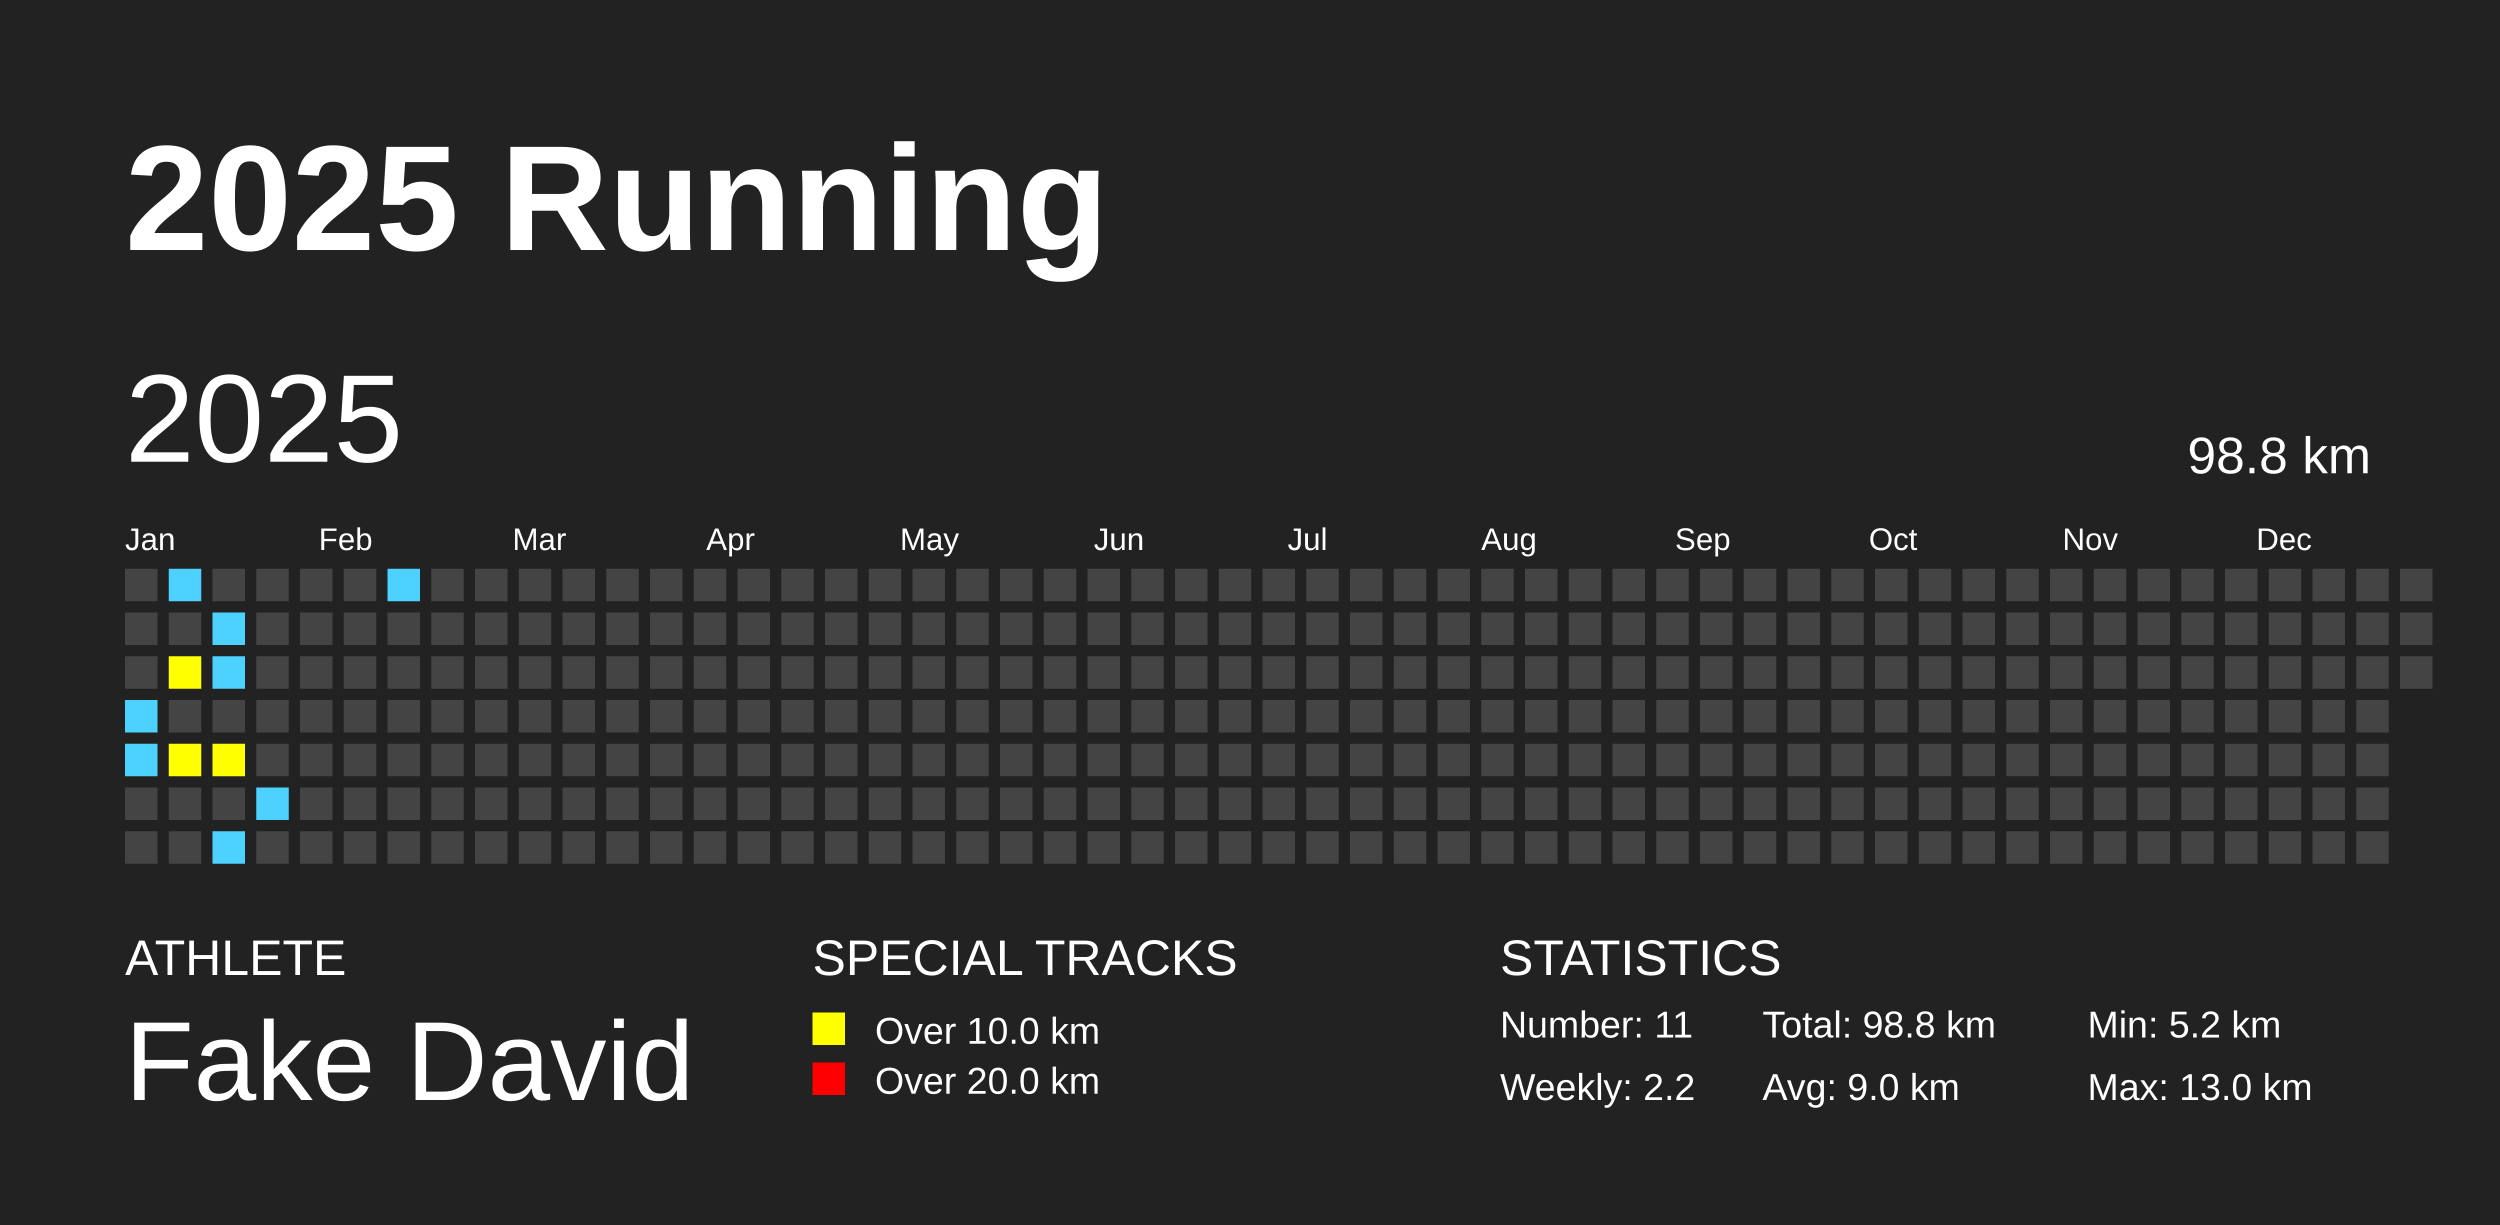
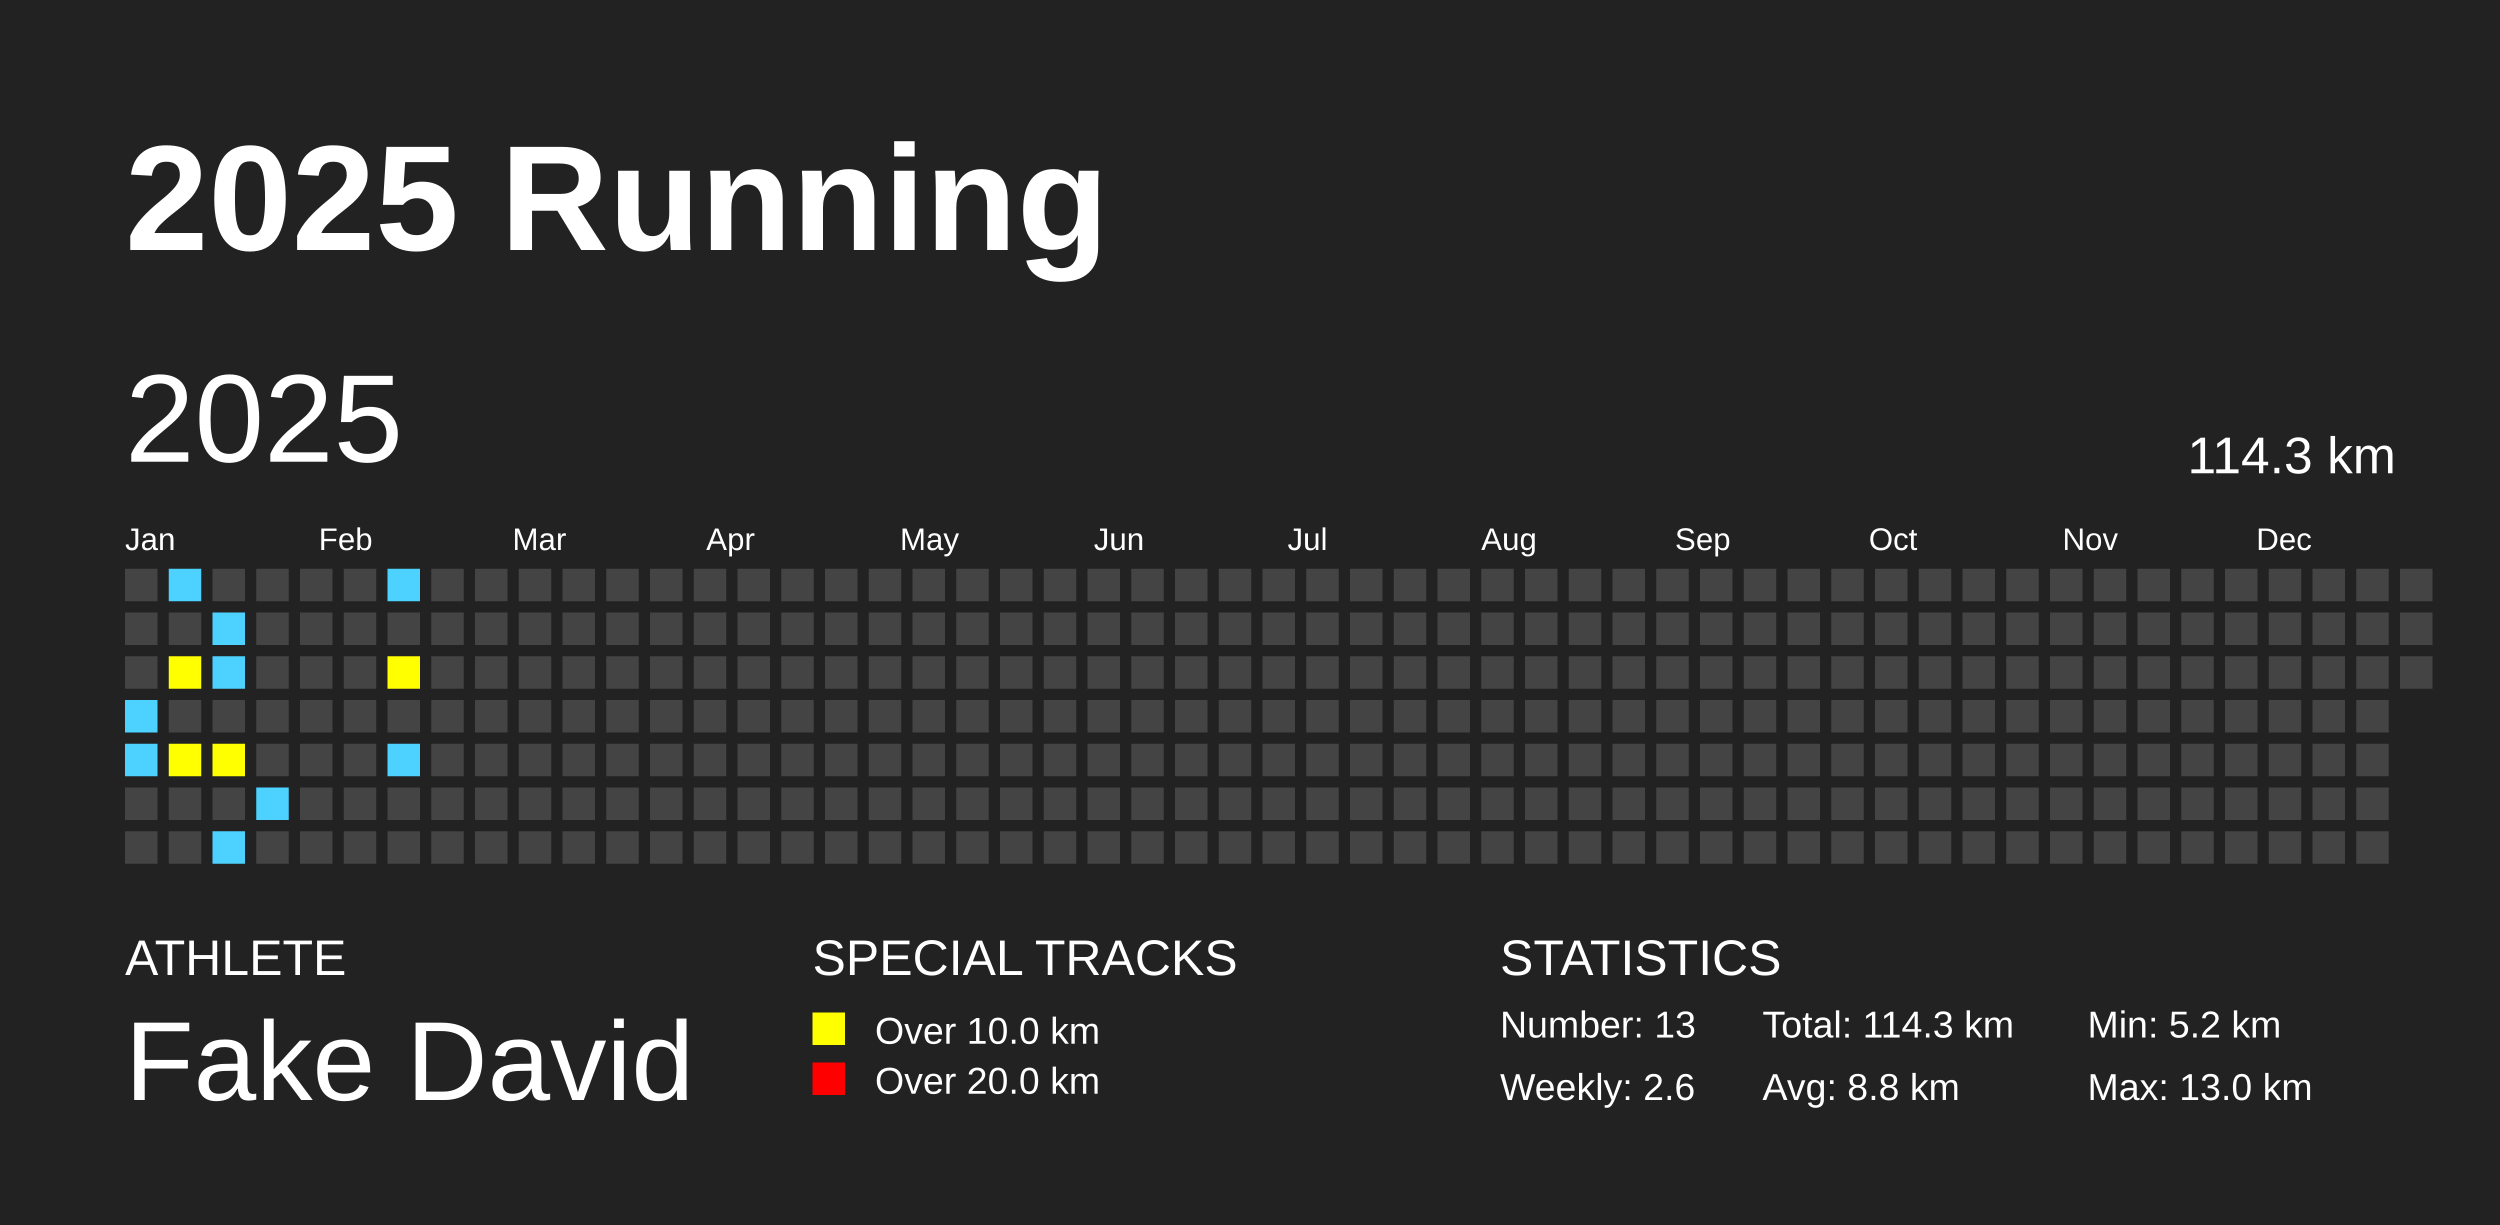
<svg xmlns="http://www.w3.org/2000/svg" baseProfile="full" height="98mm" version="1.1" viewBox="0,0,200,98" width="200mm">
  <defs />
  <rect fill="#222222" height="98" width="200" x="0" y="0" />
  <text fill="#FFFFFF" style="font-size:12px; font-family:Arial; font-weight:bold;" x="10" y="20">2025 Running</text>
  <text fill="#FFFFFF" style="font-size:4px; font-family:Arial" x="10" y="78">ATHLETE</text>
  <text fill="#FFFFFF" style="font-size:9px; font-family:Arial" x="10" y="88">Fake David</text>
  <text fill="#FFFFFF" style="font-size:4px; font-family:Arial" x="65" y="78">SPECIAL TRACKS</text>
  <rect fill="yellow" height="2.6" width="2.6" x="65" y="81" />
  <text fill="#FFFFFF" style="font-size:3px; font-family:Arial" x="70" y="83.5">Over 10.0 km</text>
  <rect fill="red" height="2.6" width="2.6" x="65" y="85" />
  <text fill="#FFFFFF" style="font-size:3px; font-family:Arial" x="70" y="87.5">Over 20.0 km</text>
  <text fill="#FFFFFF" style="font-size:4px; font-family:Arial" x="120" y="78">STATISTICS</text>
-   <text fill="#FFFFFF" style="font-size:3px; font-family:Arial" x="120" y="83">Number: 11</text>
-   <text fill="#FFFFFF" style="font-size:3px; font-family:Arial" x="120" y="88">Weekly: 2.2</text>
-   <text fill="#FFFFFF" style="font-size:3px; font-family:Arial" x="141" y="83">Total: 98.8 km</text>
-   <text fill="#FFFFFF" style="font-size:3px; font-family:Arial" x="141" y="88">Avg: 9.0 km</text>
+   <text fill="#FFFFFF" style="font-size:3px; font-family:Arial" x="120" y="83">Number: 13</text>
+   <text fill="#FFFFFF" style="font-size:3px; font-family:Arial" x="120" y="88">Weekly: 2.6</text>
+   <text fill="#FFFFFF" style="font-size:3px; font-family:Arial" x="141" y="83">Total: 114.3 km</text>
+   <text fill="#FFFFFF" style="font-size:3px; font-family:Arial" x="141" y="88">Avg: 8.8 km</text>
  <text fill="#FFFFFF" style="font-size:3px; font-family:Arial" x="167" y="83">Min: 5.2 km</text>
  <text fill="#FFFFFF" style="font-size:3px; font-family:Arial" x="167" y="88">Max: 13.0 km</text>
  <text dominant-baseline="hanging" fill="#FFFFFF" style="font-size:10.0px; font-family:Arial;" x="10" y="30">2025</text>
-   <text dominant-baseline="hanging" fill="#FFFFFF" style="font-size:4.125px; font-family:Arial;" x="175" y="35">98.8 km</text>
+   <text dominant-baseline="hanging" fill="#FFFFFF" style="font-size:4.125px; font-family:Arial;" x="175" y="35">114.3 km</text>
  <text fill="#FFFFFF" style="font-size:2.5px; font-family:Arial" x="10.0" y="44">Jan</text>
  <text fill="#FFFFFF" style="font-size:2.5px; font-family:Arial" x="25.5" y="44">Feb</text>
  <text fill="#FFFFFF" style="font-size:2.5px; font-family:Arial" x="41.0" y="44">Mar</text>
  <text fill="#FFFFFF" style="font-size:2.5px; font-family:Arial" x="56.5" y="44">Apr</text>
  <text fill="#FFFFFF" style="font-size:2.5px; font-family:Arial" x="72.0" y="44">May</text>
  <text fill="#FFFFFF" style="font-size:2.5px; font-family:Arial" x="87.5" y="44">Jun</text>
  <text fill="#FFFFFF" style="font-size:2.5px; font-family:Arial" x="103.0" y="44">Jul</text>
  <text fill="#FFFFFF" style="font-size:2.5px; font-family:Arial" x="118.5" y="44">Aug</text>
  <text fill="#FFFFFF" style="font-size:2.5px; font-family:Arial" x="134.0" y="44">Sep</text>
  <text fill="#FFFFFF" style="font-size:2.5px; font-family:Arial" x="149.5" y="44">Oct</text>
  <text fill="#FFFFFF" style="font-size:2.5px; font-family:Arial" x="165.0" y="44">Nov</text>
  <text fill="#FFFFFF" style="font-size:2.5px; font-family:Arial" x="180.5" y="44">Dec</text>
  <rect fill="#444444" height="2.6" width="2.6" x="10.0" y="45.5" />
  <rect fill="#444444" height="2.6" width="2.6" x="10.0" y="49.0" />
  <rect fill="#444444" height="2.6" width="2.6" x="10.0" y="52.5" />
  <rect fill="#4DD2FF" height="2.6" width="2.6" x="10.0" y="56.0" />
  <rect fill="#4DD2FF" height="2.6" width="2.6" x="10.0" y="59.5" />
  <rect fill="#444444" height="2.6" width="2.6" x="10.0" y="63.0" />
  <rect fill="#444444" height="2.6" width="2.6" x="10.0" y="66.5" />
  <rect fill="#4DD2FF" height="2.6" width="2.6" x="13.5" y="45.5" />
  <rect fill="#444444" height="2.6" width="2.6" x="13.5" y="49.0" />
  <rect fill="yellow" height="2.6" width="2.6" x="13.5" y="52.5" />
  <rect fill="#444444" height="2.6" width="2.6" x="13.5" y="56.0" />
  <rect fill="yellow" height="2.6" width="2.6" x="13.5" y="59.5" />
  <rect fill="#444444" height="2.6" width="2.6" x="13.5" y="63.0" />
  <rect fill="#444444" height="2.6" width="2.6" x="13.5" y="66.5" />
  <rect fill="#444444" height="2.6" width="2.6" x="17.0" y="45.5" />
  <rect fill="#4DD2FF" height="2.6" width="2.6" x="17.0" y="49.0" />
  <rect fill="#4DD2FF" height="2.6" width="2.6" x="17.0" y="52.5" />
  <rect fill="#444444" height="2.6" width="2.6" x="17.0" y="56.0" />
  <rect fill="yellow" height="2.6" width="2.6" x="17.0" y="59.5" />
  <rect fill="#444444" height="2.6" width="2.6" x="17.0" y="63.0" />
  <rect fill="#4DD2FF" height="2.6" width="2.6" x="17.0" y="66.5" />
  <rect fill="#444444" height="2.6" width="2.6" x="20.5" y="45.5" />
  <rect fill="#444444" height="2.6" width="2.6" x="20.5" y="49.0" />
  <rect fill="#444444" height="2.6" width="2.6" x="20.5" y="52.5" />
  <rect fill="#444444" height="2.6" width="2.6" x="20.5" y="56.0" />
  <rect fill="#444444" height="2.6" width="2.6" x="20.5" y="59.5" />
  <rect fill="#4DD2FF" height="2.6" width="2.6" x="20.5" y="63.0" />
  <rect fill="#444444" height="2.6" width="2.6" x="20.5" y="66.5" />
  <rect fill="#444444" height="2.6" width="2.6" x="24.0" y="45.5" />
  <rect fill="#444444" height="2.6" width="2.6" x="24.0" y="49.0" />
  <rect fill="#444444" height="2.6" width="2.6" x="24.0" y="52.5" />
  <rect fill="#444444" height="2.6" width="2.6" x="24.0" y="56.0" />
  <rect fill="#444444" height="2.6" width="2.6" x="24.0" y="59.5" />
  <rect fill="#444444" height="2.6" width="2.6" x="24.0" y="63.0" />
  <rect fill="#444444" height="2.6" width="2.6" x="24.0" y="66.5" />
  <rect fill="#444444" height="2.6" width="2.6" x="27.5" y="45.5" />
  <rect fill="#444444" height="2.6" width="2.6" x="27.5" y="49.0" />
  <rect fill="#444444" height="2.6" width="2.6" x="27.5" y="52.5" />
  <rect fill="#444444" height="2.6" width="2.6" x="27.5" y="56.0" />
  <rect fill="#444444" height="2.6" width="2.6" x="27.5" y="59.5" />
  <rect fill="#444444" height="2.6" width="2.6" x="27.5" y="63.0" />
  <rect fill="#444444" height="2.6" width="2.6" x="27.5" y="66.5" />
  <rect fill="#4DD2FF" height="2.6" width="2.6" x="31.0" y="45.5" />
  <rect fill="#444444" height="2.6" width="2.6" x="31.0" y="49.0" />
-   <rect fill="#444444" height="2.6" width="2.6" x="31.0" y="52.5" />
+   <rect fill="yellow" height="2.6" width="2.6" x="31.0" y="52.5" />
  <rect fill="#444444" height="2.6" width="2.6" x="31.0" y="56.0" />
-   <rect fill="#444444" height="2.6" width="2.6" x="31.0" y="59.5" />
+   <rect fill="#4DD2FF" height="2.6" width="2.6" x="31.0" y="59.5" />
  <rect fill="#444444" height="2.6" width="2.6" x="31.0" y="63.0" />
  <rect fill="#444444" height="2.6" width="2.6" x="31.0" y="66.5" />
  <rect fill="#444444" height="2.6" width="2.6" x="34.5" y="45.5" />
  <rect fill="#444444" height="2.6" width="2.6" x="34.5" y="49.0" />
  <rect fill="#444444" height="2.6" width="2.6" x="34.5" y="52.5" />
  <rect fill="#444444" height="2.6" width="2.6" x="34.5" y="56.0" />
  <rect fill="#444444" height="2.6" width="2.6" x="34.5" y="59.5" />
  <rect fill="#444444" height="2.6" width="2.6" x="34.5" y="63.0" />
  <rect fill="#444444" height="2.6" width="2.6" x="34.5" y="66.5" />
  <rect fill="#444444" height="2.6" width="2.6" x="38.0" y="45.5" />
  <rect fill="#444444" height="2.6" width="2.6" x="38.0" y="49.0" />
  <rect fill="#444444" height="2.6" width="2.6" x="38.0" y="52.5" />
  <rect fill="#444444" height="2.6" width="2.6" x="38.0" y="56.0" />
  <rect fill="#444444" height="2.6" width="2.6" x="38.0" y="59.5" />
  <rect fill="#444444" height="2.6" width="2.6" x="38.0" y="63.0" />
  <rect fill="#444444" height="2.6" width="2.6" x="38.0" y="66.5" />
  <rect fill="#444444" height="2.6" width="2.6" x="41.5" y="45.5" />
  <rect fill="#444444" height="2.6" width="2.6" x="41.5" y="49.0" />
  <rect fill="#444444" height="2.6" width="2.6" x="41.5" y="52.5" />
  <rect fill="#444444" height="2.6" width="2.6" x="41.5" y="56.0" />
  <rect fill="#444444" height="2.6" width="2.6" x="41.5" y="59.5" />
  <rect fill="#444444" height="2.6" width="2.6" x="41.5" y="63.0" />
  <rect fill="#444444" height="2.6" width="2.6" x="41.5" y="66.5" />
  <rect fill="#444444" height="2.6" width="2.6" x="45.0" y="45.5" />
  <rect fill="#444444" height="2.6" width="2.6" x="45.0" y="49.0" />
  <rect fill="#444444" height="2.6" width="2.6" x="45.0" y="52.5" />
  <rect fill="#444444" height="2.6" width="2.6" x="45.0" y="56.0" />
  <rect fill="#444444" height="2.6" width="2.6" x="45.0" y="59.5" />
  <rect fill="#444444" height="2.6" width="2.6" x="45.0" y="63.0" />
  <rect fill="#444444" height="2.6" width="2.6" x="45.0" y="66.5" />
  <rect fill="#444444" height="2.6" width="2.6" x="48.5" y="45.5" />
  <rect fill="#444444" height="2.6" width="2.6" x="48.5" y="49.0" />
  <rect fill="#444444" height="2.6" width="2.6" x="48.5" y="52.5" />
  <rect fill="#444444" height="2.6" width="2.6" x="48.5" y="56.0" />
  <rect fill="#444444" height="2.6" width="2.6" x="48.5" y="59.5" />
  <rect fill="#444444" height="2.6" width="2.6" x="48.5" y="63.0" />
  <rect fill="#444444" height="2.6" width="2.6" x="48.5" y="66.5" />
  <rect fill="#444444" height="2.6" width="2.6" x="52.0" y="45.5" />
  <rect fill="#444444" height="2.6" width="2.6" x="52.0" y="49.0" />
  <rect fill="#444444" height="2.6" width="2.6" x="52.0" y="52.5" />
  <rect fill="#444444" height="2.6" width="2.6" x="52.0" y="56.0" />
  <rect fill="#444444" height="2.6" width="2.6" x="52.0" y="59.5" />
  <rect fill="#444444" height="2.6" width="2.6" x="52.0" y="63.0" />
  <rect fill="#444444" height="2.6" width="2.6" x="52.0" y="66.5" />
  <rect fill="#444444" height="2.6" width="2.6" x="55.5" y="45.5" />
  <rect fill="#444444" height="2.6" width="2.6" x="55.5" y="49.0" />
  <rect fill="#444444" height="2.6" width="2.6" x="55.5" y="52.5" />
  <rect fill="#444444" height="2.6" width="2.6" x="55.5" y="56.0" />
  <rect fill="#444444" height="2.6" width="2.6" x="55.5" y="59.5" />
  <rect fill="#444444" height="2.6" width="2.6" x="55.5" y="63.0" />
  <rect fill="#444444" height="2.6" width="2.6" x="55.5" y="66.5" />
  <rect fill="#444444" height="2.6" width="2.6" x="59.0" y="45.5" />
  <rect fill="#444444" height="2.6" width="2.6" x="59.0" y="49.0" />
  <rect fill="#444444" height="2.6" width="2.6" x="59.0" y="52.5" />
  <rect fill="#444444" height="2.6" width="2.6" x="59.0" y="56.0" />
  <rect fill="#444444" height="2.6" width="2.6" x="59.0" y="59.5" />
  <rect fill="#444444" height="2.6" width="2.6" x="59.0" y="63.0" />
  <rect fill="#444444" height="2.6" width="2.6" x="59.0" y="66.5" />
  <rect fill="#444444" height="2.6" width="2.6" x="62.5" y="45.5" />
  <rect fill="#444444" height="2.6" width="2.6" x="62.5" y="49.0" />
  <rect fill="#444444" height="2.6" width="2.6" x="62.5" y="52.5" />
  <rect fill="#444444" height="2.6" width="2.6" x="62.5" y="56.0" />
  <rect fill="#444444" height="2.6" width="2.6" x="62.5" y="59.5" />
  <rect fill="#444444" height="2.6" width="2.6" x="62.5" y="63.0" />
  <rect fill="#444444" height="2.6" width="2.6" x="62.5" y="66.5" />
  <rect fill="#444444" height="2.6" width="2.6" x="66.0" y="45.5" />
  <rect fill="#444444" height="2.6" width="2.6" x="66.0" y="49.0" />
  <rect fill="#444444" height="2.6" width="2.6" x="66.0" y="52.5" />
  <rect fill="#444444" height="2.6" width="2.6" x="66.0" y="56.0" />
  <rect fill="#444444" height="2.6" width="2.6" x="66.0" y="59.5" />
  <rect fill="#444444" height="2.6" width="2.6" x="66.0" y="63.0" />
  <rect fill="#444444" height="2.6" width="2.6" x="66.0" y="66.5" />
  <rect fill="#444444" height="2.6" width="2.6" x="69.5" y="45.5" />
  <rect fill="#444444" height="2.6" width="2.6" x="69.5" y="49.0" />
  <rect fill="#444444" height="2.6" width="2.6" x="69.5" y="52.5" />
  <rect fill="#444444" height="2.6" width="2.6" x="69.5" y="56.0" />
  <rect fill="#444444" height="2.6" width="2.6" x="69.5" y="59.5" />
  <rect fill="#444444" height="2.6" width="2.6" x="69.5" y="63.0" />
  <rect fill="#444444" height="2.6" width="2.6" x="69.5" y="66.5" />
  <rect fill="#444444" height="2.6" width="2.6" x="73.0" y="45.5" />
  <rect fill="#444444" height="2.6" width="2.6" x="73.0" y="49.0" />
  <rect fill="#444444" height="2.6" width="2.6" x="73.0" y="52.5" />
  <rect fill="#444444" height="2.6" width="2.6" x="73.0" y="56.0" />
  <rect fill="#444444" height="2.6" width="2.6" x="73.0" y="59.5" />
  <rect fill="#444444" height="2.6" width="2.6" x="73.0" y="63.0" />
  <rect fill="#444444" height="2.6" width="2.6" x="73.0" y="66.5" />
  <rect fill="#444444" height="2.6" width="2.6" x="76.5" y="45.5" />
  <rect fill="#444444" height="2.6" width="2.6" x="76.5" y="49.0" />
  <rect fill="#444444" height="2.6" width="2.6" x="76.5" y="52.5" />
  <rect fill="#444444" height="2.6" width="2.6" x="76.5" y="56.0" />
  <rect fill="#444444" height="2.6" width="2.6" x="76.5" y="59.5" />
  <rect fill="#444444" height="2.6" width="2.6" x="76.5" y="63.0" />
  <rect fill="#444444" height="2.6" width="2.6" x="76.5" y="66.5" />
  <rect fill="#444444" height="2.6" width="2.6" x="80.0" y="45.5" />
  <rect fill="#444444" height="2.6" width="2.6" x="80.0" y="49.0" />
  <rect fill="#444444" height="2.6" width="2.6" x="80.0" y="52.5" />
  <rect fill="#444444" height="2.6" width="2.6" x="80.0" y="56.0" />
  <rect fill="#444444" height="2.6" width="2.6" x="80.0" y="59.5" />
  <rect fill="#444444" height="2.6" width="2.6" x="80.0" y="63.0" />
  <rect fill="#444444" height="2.6" width="2.6" x="80.0" y="66.5" />
  <rect fill="#444444" height="2.6" width="2.6" x="83.5" y="45.5" />
  <rect fill="#444444" height="2.6" width="2.6" x="83.5" y="49.0" />
  <rect fill="#444444" height="2.6" width="2.6" x="83.5" y="52.5" />
  <rect fill="#444444" height="2.6" width="2.6" x="83.5" y="56.0" />
  <rect fill="#444444" height="2.6" width="2.6" x="83.5" y="59.5" />
  <rect fill="#444444" height="2.6" width="2.6" x="83.5" y="63.0" />
  <rect fill="#444444" height="2.6" width="2.6" x="83.5" y="66.5" />
  <rect fill="#444444" height="2.6" width="2.6" x="87.0" y="45.5" />
  <rect fill="#444444" height="2.6" width="2.6" x="87.0" y="49.0" />
  <rect fill="#444444" height="2.6" width="2.6" x="87.0" y="52.5" />
  <rect fill="#444444" height="2.6" width="2.6" x="87.0" y="56.0" />
  <rect fill="#444444" height="2.6" width="2.6" x="87.0" y="59.5" />
  <rect fill="#444444" height="2.6" width="2.6" x="87.0" y="63.0" />
  <rect fill="#444444" height="2.6" width="2.6" x="87.0" y="66.5" />
  <rect fill="#444444" height="2.6" width="2.6" x="90.5" y="45.5" />
  <rect fill="#444444" height="2.6" width="2.6" x="90.5" y="49.0" />
  <rect fill="#444444" height="2.6" width="2.6" x="90.5" y="52.5" />
  <rect fill="#444444" height="2.6" width="2.6" x="90.5" y="56.0" />
  <rect fill="#444444" height="2.6" width="2.6" x="90.5" y="59.5" />
  <rect fill="#444444" height="2.6" width="2.6" x="90.5" y="63.0" />
  <rect fill="#444444" height="2.6" width="2.6" x="90.5" y="66.5" />
  <rect fill="#444444" height="2.6" width="2.6" x="94.0" y="45.5" />
  <rect fill="#444444" height="2.6" width="2.6" x="94.0" y="49.0" />
  <rect fill="#444444" height="2.6" width="2.6" x="94.0" y="52.5" />
  <rect fill="#444444" height="2.6" width="2.6" x="94.0" y="56.0" />
  <rect fill="#444444" height="2.6" width="2.6" x="94.0" y="59.5" />
  <rect fill="#444444" height="2.6" width="2.6" x="94.0" y="63.0" />
  <rect fill="#444444" height="2.6" width="2.6" x="94.0" y="66.5" />
  <rect fill="#444444" height="2.6" width="2.6" x="97.5" y="45.5" />
  <rect fill="#444444" height="2.6" width="2.6" x="97.5" y="49.0" />
  <rect fill="#444444" height="2.6" width="2.6" x="97.5" y="52.5" />
  <rect fill="#444444" height="2.6" width="2.6" x="97.5" y="56.0" />
  <rect fill="#444444" height="2.6" width="2.6" x="97.5" y="59.5" />
  <rect fill="#444444" height="2.6" width="2.6" x="97.5" y="63.0" />
  <rect fill="#444444" height="2.6" width="2.6" x="97.5" y="66.5" />
  <rect fill="#444444" height="2.6" width="2.6" x="101.0" y="45.5" />
  <rect fill="#444444" height="2.6" width="2.6" x="101.0" y="49.0" />
  <rect fill="#444444" height="2.6" width="2.6" x="101.0" y="52.5" />
  <rect fill="#444444" height="2.6" width="2.6" x="101.0" y="56.0" />
  <rect fill="#444444" height="2.6" width="2.6" x="101.0" y="59.5" />
  <rect fill="#444444" height="2.6" width="2.6" x="101.0" y="63.0" />
  <rect fill="#444444" height="2.6" width="2.6" x="101.0" y="66.5" />
  <rect fill="#444444" height="2.6" width="2.6" x="104.5" y="45.5" />
  <rect fill="#444444" height="2.6" width="2.6" x="104.5" y="49.0" />
  <rect fill="#444444" height="2.6" width="2.6" x="104.5" y="52.5" />
  <rect fill="#444444" height="2.6" width="2.6" x="104.5" y="56.0" />
  <rect fill="#444444" height="2.6" width="2.6" x="104.5" y="59.5" />
  <rect fill="#444444" height="2.6" width="2.6" x="104.5" y="63.0" />
  <rect fill="#444444" height="2.6" width="2.6" x="104.5" y="66.5" />
  <rect fill="#444444" height="2.6" width="2.6" x="108.0" y="45.5" />
  <rect fill="#444444" height="2.6" width="2.6" x="108.0" y="49.0" />
  <rect fill="#444444" height="2.6" width="2.6" x="108.0" y="52.5" />
  <rect fill="#444444" height="2.6" width="2.6" x="108.0" y="56.0" />
  <rect fill="#444444" height="2.6" width="2.6" x="108.0" y="59.5" />
  <rect fill="#444444" height="2.6" width="2.6" x="108.0" y="63.0" />
  <rect fill="#444444" height="2.6" width="2.6" x="108.0" y="66.5" />
  <rect fill="#444444" height="2.6" width="2.6" x="111.5" y="45.5" />
  <rect fill="#444444" height="2.6" width="2.6" x="111.5" y="49.0" />
  <rect fill="#444444" height="2.6" width="2.6" x="111.5" y="52.5" />
  <rect fill="#444444" height="2.6" width="2.6" x="111.5" y="56.0" />
  <rect fill="#444444" height="2.6" width="2.6" x="111.5" y="59.5" />
  <rect fill="#444444" height="2.6" width="2.6" x="111.5" y="63.0" />
  <rect fill="#444444" height="2.6" width="2.6" x="111.5" y="66.5" />
  <rect fill="#444444" height="2.6" width="2.6" x="115.0" y="45.5" />
  <rect fill="#444444" height="2.6" width="2.6" x="115.0" y="49.0" />
  <rect fill="#444444" height="2.6" width="2.6" x="115.0" y="52.5" />
  <rect fill="#444444" height="2.6" width="2.6" x="115.0" y="56.0" />
  <rect fill="#444444" height="2.6" width="2.6" x="115.0" y="59.5" />
  <rect fill="#444444" height="2.6" width="2.6" x="115.0" y="63.0" />
  <rect fill="#444444" height="2.6" width="2.6" x="115.0" y="66.5" />
  <rect fill="#444444" height="2.6" width="2.6" x="118.5" y="45.5" />
  <rect fill="#444444" height="2.6" width="2.6" x="118.5" y="49.0" />
  <rect fill="#444444" height="2.6" width="2.6" x="118.5" y="52.5" />
  <rect fill="#444444" height="2.6" width="2.6" x="118.5" y="56.0" />
  <rect fill="#444444" height="2.6" width="2.6" x="118.5" y="59.5" />
  <rect fill="#444444" height="2.6" width="2.6" x="118.5" y="63.0" />
  <rect fill="#444444" height="2.6" width="2.6" x="118.5" y="66.5" />
  <rect fill="#444444" height="2.6" width="2.6" x="122.0" y="45.5" />
  <rect fill="#444444" height="2.6" width="2.6" x="122.0" y="49.0" />
  <rect fill="#444444" height="2.6" width="2.6" x="122.0" y="52.5" />
  <rect fill="#444444" height="2.6" width="2.6" x="122.0" y="56.0" />
  <rect fill="#444444" height="2.6" width="2.6" x="122.0" y="59.5" />
  <rect fill="#444444" height="2.6" width="2.6" x="122.0" y="63.0" />
  <rect fill="#444444" height="2.6" width="2.6" x="122.0" y="66.5" />
  <rect fill="#444444" height="2.6" width="2.6" x="125.5" y="45.5" />
  <rect fill="#444444" height="2.6" width="2.6" x="125.5" y="49.0" />
  <rect fill="#444444" height="2.6" width="2.6" x="125.5" y="52.5" />
  <rect fill="#444444" height="2.6" width="2.6" x="125.5" y="56.0" />
  <rect fill="#444444" height="2.6" width="2.6" x="125.5" y="59.5" />
  <rect fill="#444444" height="2.6" width="2.6" x="125.5" y="63.0" />
  <rect fill="#444444" height="2.6" width="2.6" x="125.5" y="66.5" />
  <rect fill="#444444" height="2.6" width="2.6" x="129.0" y="45.5" />
  <rect fill="#444444" height="2.6" width="2.6" x="129.0" y="49.0" />
  <rect fill="#444444" height="2.6" width="2.6" x="129.0" y="52.5" />
  <rect fill="#444444" height="2.6" width="2.6" x="129.0" y="56.0" />
  <rect fill="#444444" height="2.6" width="2.6" x="129.0" y="59.5" />
  <rect fill="#444444" height="2.6" width="2.6" x="129.0" y="63.0" />
  <rect fill="#444444" height="2.6" width="2.6" x="129.0" y="66.5" />
  <rect fill="#444444" height="2.6" width="2.6" x="132.5" y="45.5" />
  <rect fill="#444444" height="2.6" width="2.6" x="132.5" y="49.0" />
  <rect fill="#444444" height="2.6" width="2.6" x="132.5" y="52.5" />
  <rect fill="#444444" height="2.6" width="2.6" x="132.5" y="56.0" />
  <rect fill="#444444" height="2.6" width="2.6" x="132.5" y="59.5" />
  <rect fill="#444444" height="2.6" width="2.6" x="132.5" y="63.0" />
  <rect fill="#444444" height="2.6" width="2.6" x="132.5" y="66.5" />
  <rect fill="#444444" height="2.6" width="2.6" x="136.0" y="45.5" />
  <rect fill="#444444" height="2.6" width="2.6" x="136.0" y="49.0" />
  <rect fill="#444444" height="2.6" width="2.6" x="136.0" y="52.5" />
  <rect fill="#444444" height="2.6" width="2.6" x="136.0" y="56.0" />
  <rect fill="#444444" height="2.6" width="2.6" x="136.0" y="59.5" />
  <rect fill="#444444" height="2.6" width="2.6" x="136.0" y="63.0" />
  <rect fill="#444444" height="2.6" width="2.6" x="136.0" y="66.5" />
  <rect fill="#444444" height="2.6" width="2.6" x="139.5" y="45.5" />
  <rect fill="#444444" height="2.6" width="2.6" x="139.5" y="49.0" />
  <rect fill="#444444" height="2.6" width="2.6" x="139.5" y="52.5" />
  <rect fill="#444444" height="2.6" width="2.6" x="139.5" y="56.0" />
  <rect fill="#444444" height="2.6" width="2.6" x="139.5" y="59.5" />
  <rect fill="#444444" height="2.6" width="2.6" x="139.5" y="63.0" />
  <rect fill="#444444" height="2.6" width="2.6" x="139.5" y="66.5" />
  <rect fill="#444444" height="2.6" width="2.6" x="143.0" y="45.5" />
  <rect fill="#444444" height="2.6" width="2.6" x="143.0" y="49.0" />
  <rect fill="#444444" height="2.6" width="2.6" x="143.0" y="52.5" />
  <rect fill="#444444" height="2.6" width="2.6" x="143.0" y="56.0" />
  <rect fill="#444444" height="2.6" width="2.6" x="143.0" y="59.5" />
  <rect fill="#444444" height="2.6" width="2.6" x="143.0" y="63.0" />
  <rect fill="#444444" height="2.6" width="2.6" x="143.0" y="66.5" />
  <rect fill="#444444" height="2.6" width="2.6" x="146.5" y="45.5" />
  <rect fill="#444444" height="2.6" width="2.6" x="146.5" y="49.0" />
  <rect fill="#444444" height="2.6" width="2.6" x="146.5" y="52.5" />
  <rect fill="#444444" height="2.6" width="2.6" x="146.5" y="56.0" />
  <rect fill="#444444" height="2.6" width="2.6" x="146.5" y="59.5" />
  <rect fill="#444444" height="2.6" width="2.6" x="146.5" y="63.0" />
  <rect fill="#444444" height="2.6" width="2.6" x="146.5" y="66.5" />
  <rect fill="#444444" height="2.6" width="2.6" x="150.0" y="45.5" />
  <rect fill="#444444" height="2.6" width="2.6" x="150.0" y="49.0" />
  <rect fill="#444444" height="2.6" width="2.6" x="150.0" y="52.5" />
  <rect fill="#444444" height="2.6" width="2.6" x="150.0" y="56.0" />
  <rect fill="#444444" height="2.6" width="2.6" x="150.0" y="59.5" />
  <rect fill="#444444" height="2.6" width="2.6" x="150.0" y="63.0" />
  <rect fill="#444444" height="2.6" width="2.6" x="150.0" y="66.5" />
  <rect fill="#444444" height="2.6" width="2.6" x="153.5" y="45.5" />
  <rect fill="#444444" height="2.6" width="2.6" x="153.5" y="49.0" />
  <rect fill="#444444" height="2.6" width="2.6" x="153.5" y="52.5" />
  <rect fill="#444444" height="2.6" width="2.6" x="153.5" y="56.0" />
  <rect fill="#444444" height="2.6" width="2.6" x="153.5" y="59.5" />
  <rect fill="#444444" height="2.6" width="2.6" x="153.5" y="63.0" />
  <rect fill="#444444" height="2.6" width="2.6" x="153.5" y="66.5" />
  <rect fill="#444444" height="2.6" width="2.6" x="157.0" y="45.5" />
  <rect fill="#444444" height="2.6" width="2.6" x="157.0" y="49.0" />
  <rect fill="#444444" height="2.6" width="2.6" x="157.0" y="52.5" />
  <rect fill="#444444" height="2.6" width="2.6" x="157.0" y="56.0" />
  <rect fill="#444444" height="2.6" width="2.6" x="157.0" y="59.5" />
  <rect fill="#444444" height="2.6" width="2.6" x="157.0" y="63.0" />
  <rect fill="#444444" height="2.6" width="2.6" x="157.0" y="66.5" />
  <rect fill="#444444" height="2.6" width="2.6" x="160.5" y="45.5" />
  <rect fill="#444444" height="2.6" width="2.6" x="160.5" y="49.0" />
  <rect fill="#444444" height="2.6" width="2.6" x="160.5" y="52.5" />
  <rect fill="#444444" height="2.6" width="2.6" x="160.5" y="56.0" />
  <rect fill="#444444" height="2.6" width="2.6" x="160.5" y="59.5" />
  <rect fill="#444444" height="2.6" width="2.6" x="160.5" y="63.0" />
  <rect fill="#444444" height="2.6" width="2.6" x="160.5" y="66.5" />
  <rect fill="#444444" height="2.6" width="2.6" x="164.0" y="45.5" />
  <rect fill="#444444" height="2.6" width="2.6" x="164.0" y="49.0" />
  <rect fill="#444444" height="2.6" width="2.6" x="164.0" y="52.5" />
  <rect fill="#444444" height="2.6" width="2.6" x="164.0" y="56.0" />
  <rect fill="#444444" height="2.6" width="2.6" x="164.0" y="59.5" />
  <rect fill="#444444" height="2.6" width="2.6" x="164.0" y="63.0" />
  <rect fill="#444444" height="2.6" width="2.6" x="164.0" y="66.5" />
  <rect fill="#444444" height="2.6" width="2.6" x="167.5" y="45.5" />
  <rect fill="#444444" height="2.6" width="2.6" x="167.5" y="49.0" />
  <rect fill="#444444" height="2.6" width="2.6" x="167.5" y="52.5" />
  <rect fill="#444444" height="2.6" width="2.6" x="167.5" y="56.0" />
  <rect fill="#444444" height="2.6" width="2.6" x="167.5" y="59.5" />
  <rect fill="#444444" height="2.6" width="2.6" x="167.5" y="63.0" />
  <rect fill="#444444" height="2.6" width="2.6" x="167.5" y="66.5" />
  <rect fill="#444444" height="2.6" width="2.6" x="171.0" y="45.5" />
  <rect fill="#444444" height="2.6" width="2.6" x="171.0" y="49.0" />
  <rect fill="#444444" height="2.6" width="2.6" x="171.0" y="52.5" />
  <rect fill="#444444" height="2.6" width="2.6" x="171.0" y="56.0" />
  <rect fill="#444444" height="2.6" width="2.6" x="171.0" y="59.5" />
  <rect fill="#444444" height="2.6" width="2.6" x="171.0" y="63.0" />
  <rect fill="#444444" height="2.6" width="2.6" x="171.0" y="66.5" />
  <rect fill="#444444" height="2.6" width="2.6" x="174.5" y="45.5" />
  <rect fill="#444444" height="2.6" width="2.6" x="174.5" y="49.0" />
  <rect fill="#444444" height="2.6" width="2.6" x="174.5" y="52.5" />
  <rect fill="#444444" height="2.6" width="2.6" x="174.5" y="56.0" />
  <rect fill="#444444" height="2.6" width="2.6" x="174.5" y="59.5" />
  <rect fill="#444444" height="2.6" width="2.6" x="174.5" y="63.0" />
  <rect fill="#444444" height="2.6" width="2.6" x="174.5" y="66.5" />
  <rect fill="#444444" height="2.6" width="2.6" x="178.0" y="45.5" />
  <rect fill="#444444" height="2.6" width="2.6" x="178.0" y="49.0" />
  <rect fill="#444444" height="2.6" width="2.6" x="178.0" y="52.5" />
  <rect fill="#444444" height="2.6" width="2.6" x="178.0" y="56.0" />
  <rect fill="#444444" height="2.6" width="2.6" x="178.0" y="59.5" />
  <rect fill="#444444" height="2.6" width="2.6" x="178.0" y="63.0" />
  <rect fill="#444444" height="2.6" width="2.6" x="178.0" y="66.5" />
  <rect fill="#444444" height="2.6" width="2.6" x="181.5" y="45.5" />
  <rect fill="#444444" height="2.6" width="2.6" x="181.5" y="49.0" />
  <rect fill="#444444" height="2.6" width="2.6" x="181.5" y="52.5" />
  <rect fill="#444444" height="2.6" width="2.6" x="181.5" y="56.0" />
  <rect fill="#444444" height="2.6" width="2.6" x="181.5" y="59.5" />
  <rect fill="#444444" height="2.6" width="2.6" x="181.5" y="63.0" />
  <rect fill="#444444" height="2.6" width="2.6" x="181.5" y="66.5" />
  <rect fill="#444444" height="2.6" width="2.6" x="185.0" y="45.5" />
  <rect fill="#444444" height="2.6" width="2.6" x="185.0" y="49.0" />
  <rect fill="#444444" height="2.6" width="2.6" x="185.0" y="52.5" />
  <rect fill="#444444" height="2.6" width="2.6" x="185.0" y="56.0" />
  <rect fill="#444444" height="2.6" width="2.6" x="185.0" y="59.5" />
  <rect fill="#444444" height="2.6" width="2.6" x="185.0" y="63.0" />
  <rect fill="#444444" height="2.6" width="2.6" x="185.0" y="66.5" />
  <rect fill="#444444" height="2.6" width="2.6" x="188.5" y="45.5" />
  <rect fill="#444444" height="2.6" width="2.6" x="188.5" y="49.0" />
  <rect fill="#444444" height="2.6" width="2.6" x="188.5" y="52.5" />
  <rect fill="#444444" height="2.6" width="2.6" x="188.5" y="56.0" />
  <rect fill="#444444" height="2.6" width="2.6" x="188.5" y="59.5" />
  <rect fill="#444444" height="2.6" width="2.6" x="188.5" y="63.0" />
  <rect fill="#444444" height="2.6" width="2.6" x="188.5" y="66.5" />
  <rect fill="#444444" height="2.6" width="2.6" x="192.0" y="45.5" />
  <rect fill="#444444" height="2.6" width="2.6" x="192.0" y="49.0" />
  <rect fill="#444444" height="2.6" width="2.6" x="192.0" y="52.5" />
</svg>
